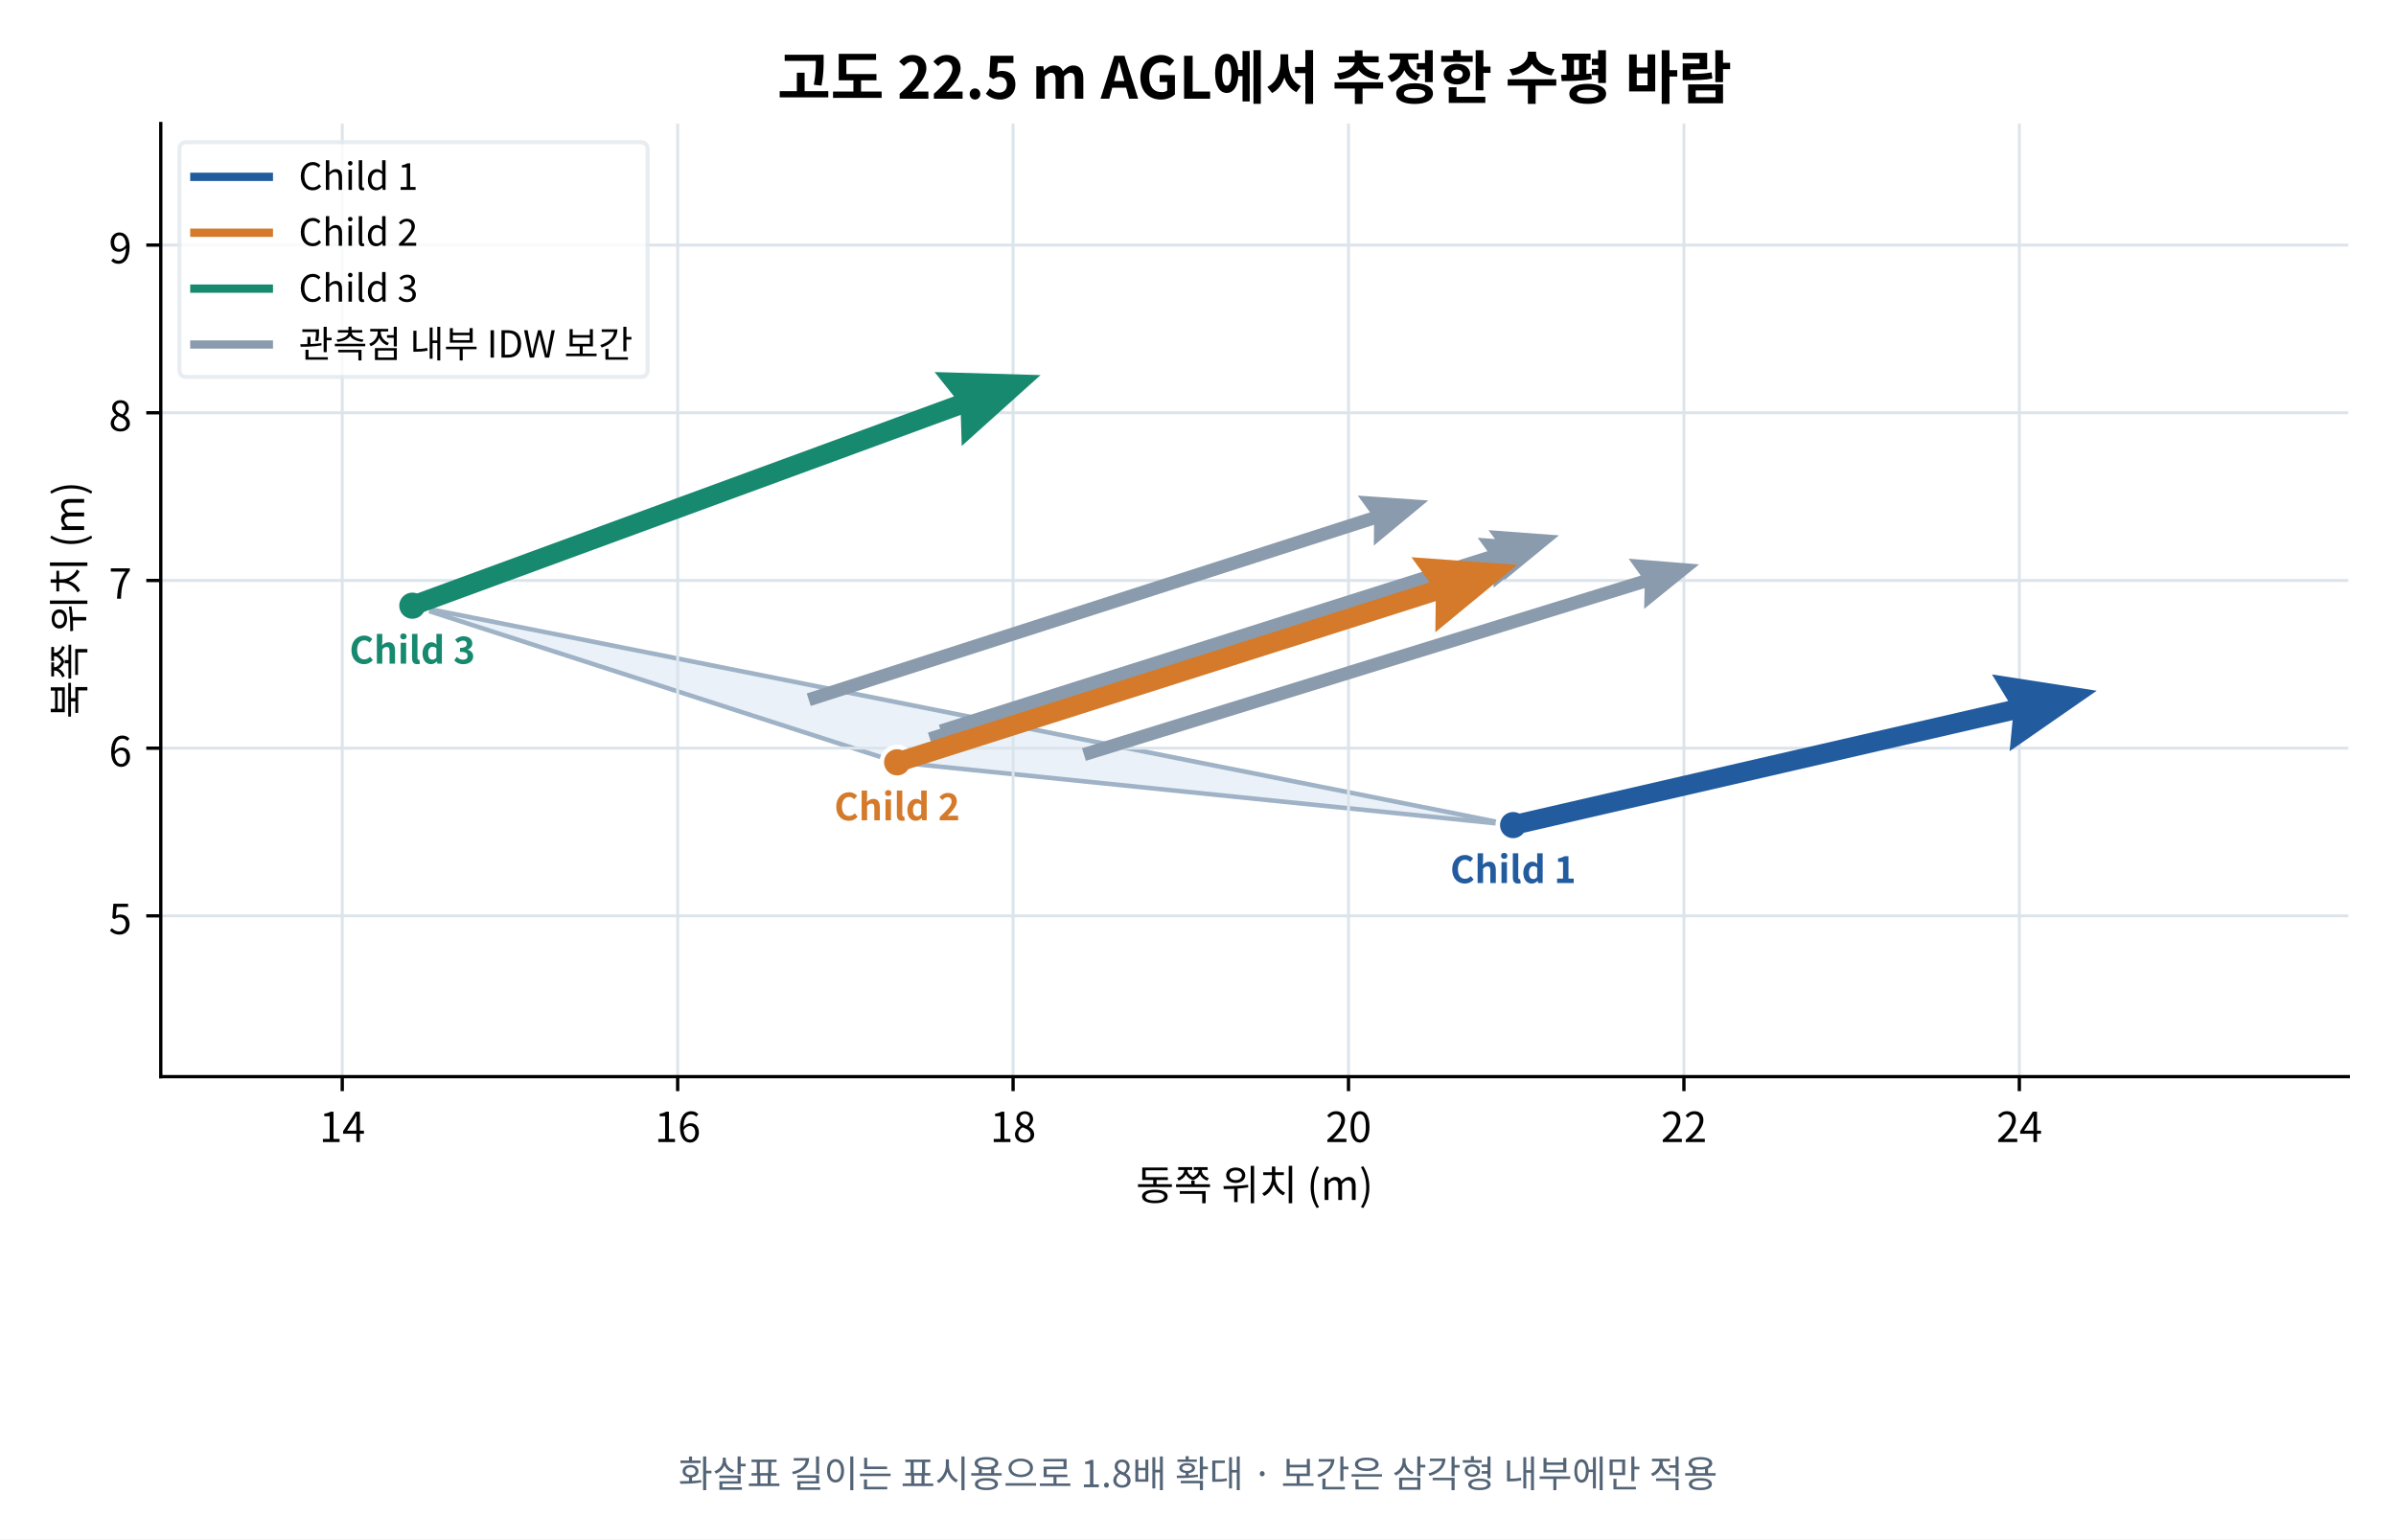
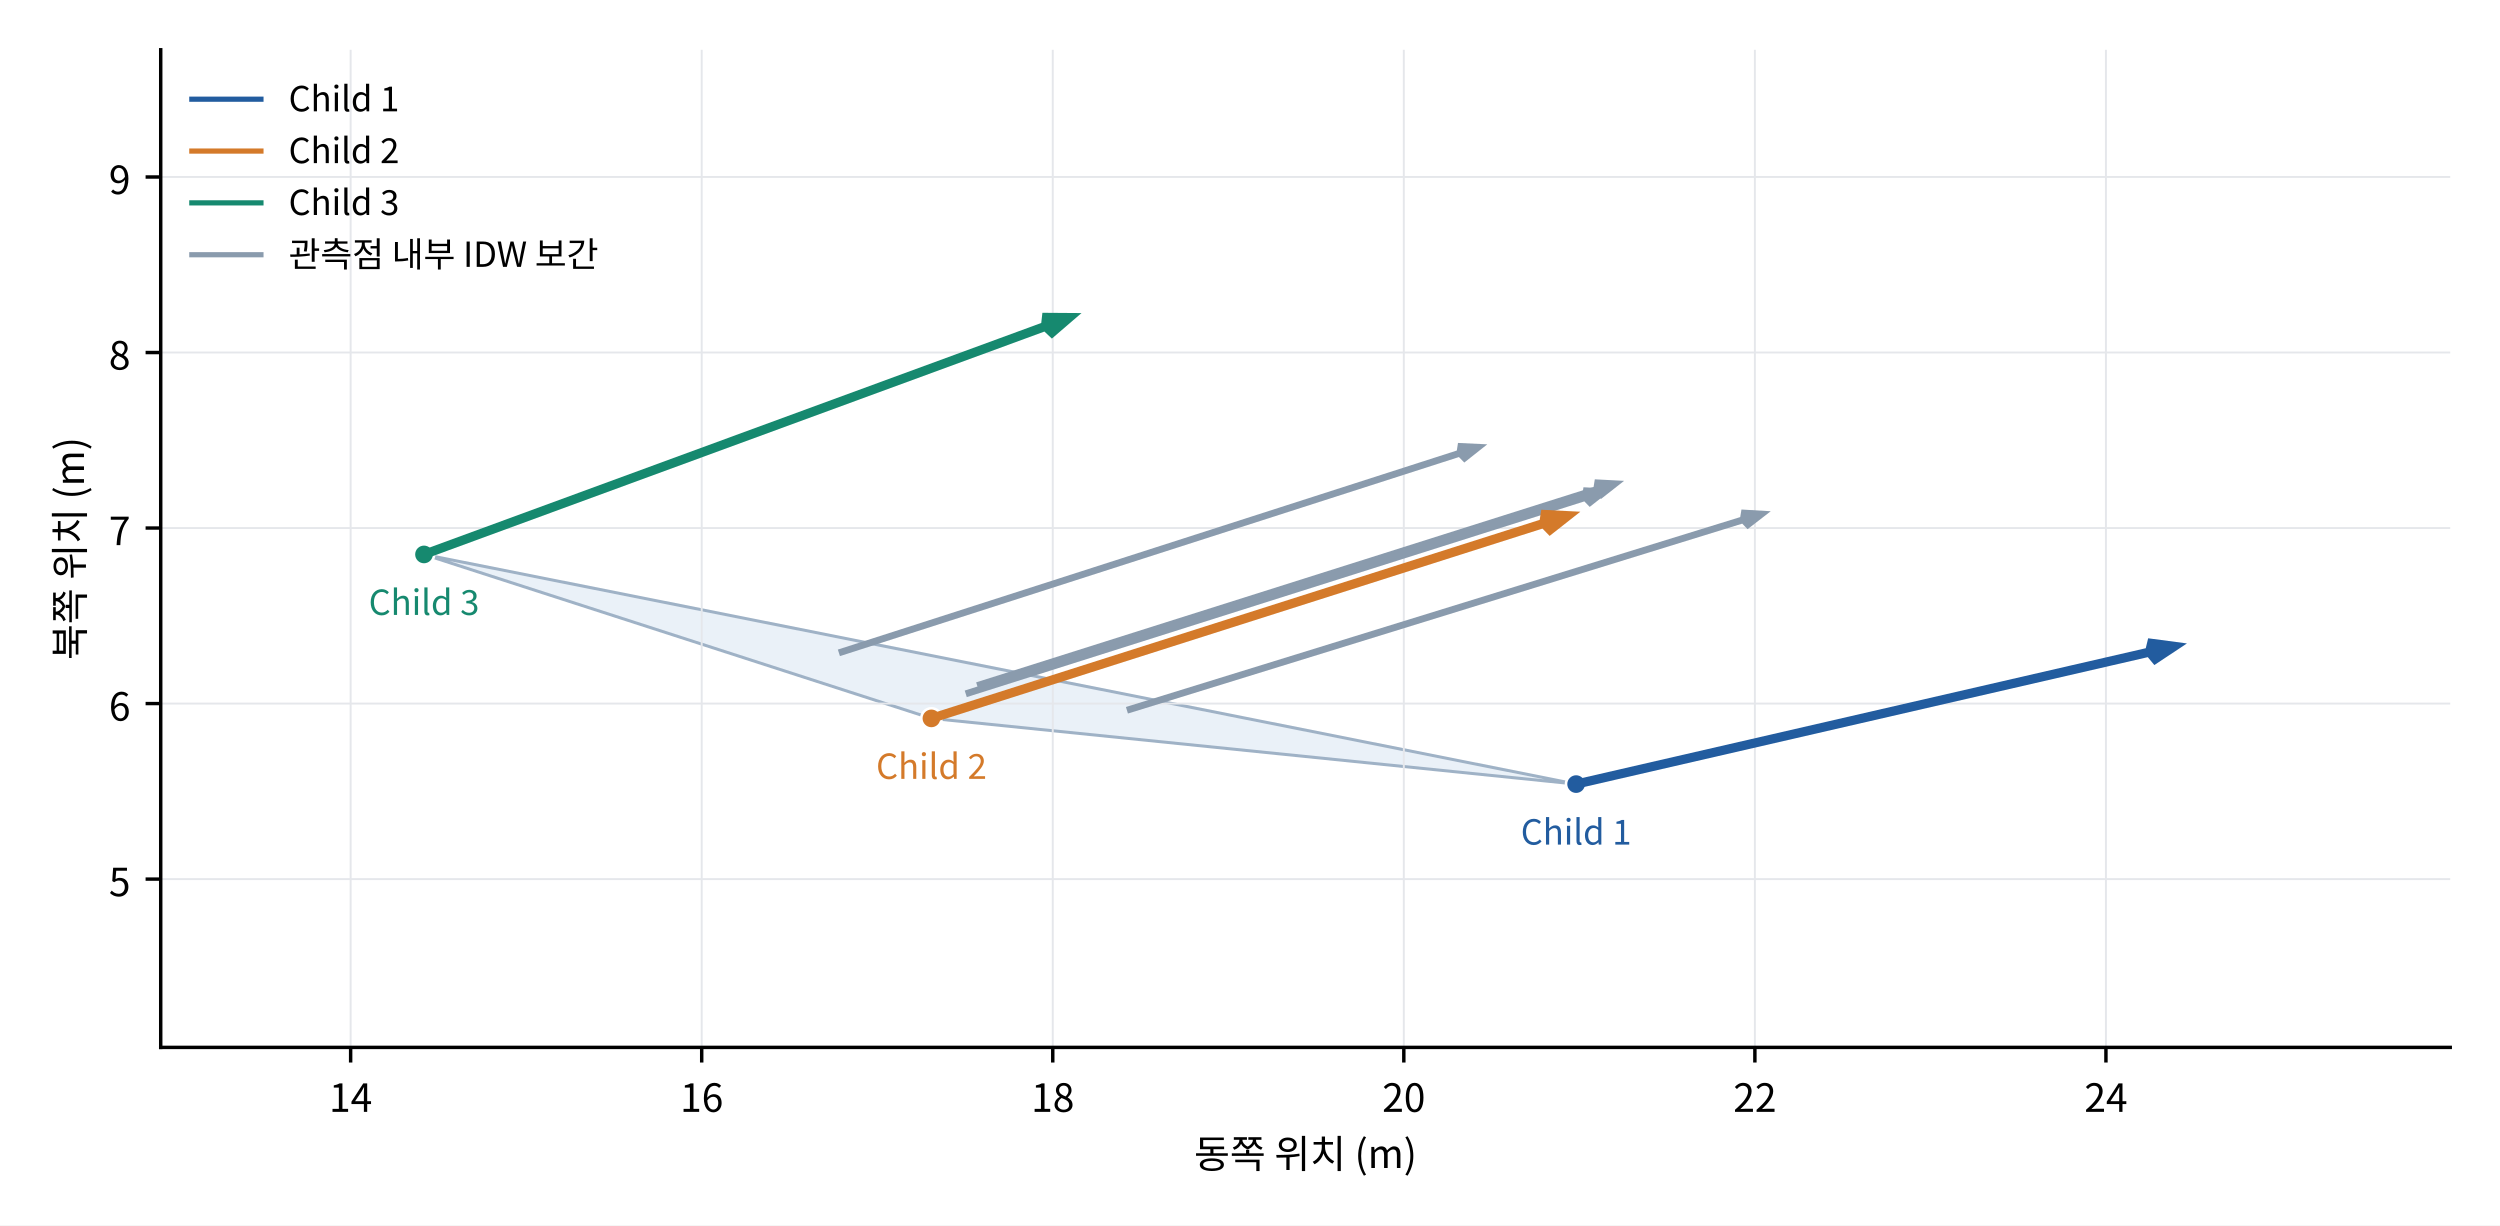
- <svg xmlns="http://www.w3.org/2000/svg" xmlns:xlink="http://www.w3.org/1999/xlink" width="578.64pt" height="371.81pt" viewBox="0 0 578.64 371.81" version="1.1">
+ <svg xmlns="http://www.w3.org/2000/svg" xmlns:xlink="http://www.w3.org/1999/xlink" width="578.64pt" height="283.629pt" viewBox="0 0 578.64 283.629" version="1.1">
  <defs>
    <style type="text/css">*{stroke-linejoin: round; stroke-linecap: butt}</style>
  </defs>
  <g id="figure_1">
    <g id="patch_1">
-       <path d="M 0 371.81  L 578.64 371.81  L 578.64 0  L 0 0  z " style="fill: #ffffff" />
+       <path d="M 0 283.629  L 578.64 283.629  L 578.64 0  L 0 0  z " style="fill: #ffffff" />
    </g>
    <g id="axes_1">
      <g id="patch_2">
-         <path d="M 38.829 260.035  L 567.12 260.035  L 567.12 29.84  L 38.829 29.84  z " style="fill: #ffffff" />
+         <path d="M 37.198 242.426  L 567.12 242.426  L 567.12 11.52  L 37.198 11.52  z " style="fill: #ffffff" />
      </g>
      <g id="patch_3">
-         <path d="M 365.424 199.282  L 216.664 184.12  L 99.583 146.289  z " clip-path="url(#p304f0c817d)" style="fill: #eaf1f8; stroke: #9fb2c6; stroke-width: 1.1; stroke-linejoin: miter" />
+         <path d="M 364.802 181.485  L 215.582 166.276  L 98.139 128.328  z " clip-path="url(#p489c661dd5)" style="fill: #eaf1f8; stroke: #9fb2c6; stroke-width: 0.7; stroke-linejoin: miter" />
      </g>
      <g id="matplotlib.axis_1">
        <g id="xtick_1">
          <g id="line2d_1">
-             <path d="M 82.654 260.035  L 82.654 29.84  " clip-path="url(#p304f0c817d)" style="fill: none; stroke: #dce4eb; stroke-width: 0.7; stroke-linecap: square" />
+             <path d="M 81.158 242.426  L 81.158 11.52  " clip-path="url(#p489c661dd5)" style="fill: none; stroke: #e5e7eb; stroke-width: 0.45; stroke-linecap: square" />
          </g>
          <g id="line2d_2">
            <defs>
-               <path id="m1758446c55" d="M 0 0  L 0 3.5  " style="stroke: #000000; stroke-width: 0.8" />
+               <path id="m0feeb92405" d="M 0 0  L 0 3.5  " style="stroke: #000000; stroke-width: 0.8" />
            </defs>
            <g>
-               <use xlink:href="#m1758446c55" x="82.654" y="260.035" style="stroke: #000000; stroke-width: 0.8" />
+               <use xlink:href="#m0feeb92405" x="81.158" y="242.426" style="stroke: #000000; stroke-width: 0.8" />
            </g>
          </g>
          <g id="text_1">
-             <text style="font-size: 10px; font-family: 'Noto Sans CJK KR'; text-anchor: middle" x="82.654" y="275.835" transform="rotate(-0 82.65398 275.8352)">14</text>
+             <text style="font-size: 9px; font-family: 'Noto Sans CJK KR'; text-anchor: middle" x="81.158" y="257.346" transform="rotate(-0 81.15833 257.3458)">14</text>
          </g>
        </g>
        <g id="xtick_2">
          <g id="line2d_3">
-             <path d="M 163.658 260.035  L 163.658 29.84  " clip-path="url(#p304f0c817d)" style="fill: none; stroke: #dce4eb; stroke-width: 0.7; stroke-linecap: square" />
+             <path d="M 162.413 242.426  L 162.413 11.52  " clip-path="url(#p489c661dd5)" style="fill: none; stroke: #e5e7eb; stroke-width: 0.45; stroke-linecap: square" />
          </g>
          <g id="line2d_4">
            <g>
-               <use xlink:href="#m1758446c55" x="163.658" y="260.035" style="stroke: #000000; stroke-width: 0.8" />
+               <use xlink:href="#m0feeb92405" x="162.413" y="242.426" style="stroke: #000000; stroke-width: 0.8" />
            </g>
          </g>
          <g id="text_2">
-             <text style="font-size: 10px; font-family: 'Noto Sans CJK KR'; text-anchor: middle" x="163.658" y="275.835" transform="rotate(-0 163.6585 275.8352)">16</text>
+             <text style="font-size: 9px; font-family: 'Noto Sans CJK KR'; text-anchor: middle" x="162.413" y="257.346" transform="rotate(-0 162.4129 257.3458)">16</text>
          </g>
        </g>
        <g id="xtick_3">
          <g id="line2d_5">
-             <path d="M 244.663 260.035  L 244.663 29.84  " clip-path="url(#p304f0c817d)" style="fill: none; stroke: #dce4eb; stroke-width: 0.7; stroke-linecap: square" />
+             <path d="M 243.667 242.426  L 243.667 11.52  " clip-path="url(#p489c661dd5)" style="fill: none; stroke: #e5e7eb; stroke-width: 0.45; stroke-linecap: square" />
          </g>
          <g id="line2d_6">
            <g>
-               <use xlink:href="#m1758446c55" x="244.663" y="260.035" style="stroke: #000000; stroke-width: 0.8" />
+               <use xlink:href="#m0feeb92405" x="243.667" y="242.426" style="stroke: #000000; stroke-width: 0.8" />
            </g>
          </g>
          <g id="text_3">
-             <text style="font-size: 10px; font-family: 'Noto Sans CJK KR'; text-anchor: middle" x="244.663" y="275.835" transform="rotate(-0 244.6629 275.8352)">18</text>
+             <text style="font-size: 9px; font-family: 'Noto Sans CJK KR'; text-anchor: middle" x="243.667" y="257.346" transform="rotate(-0 243.6674 257.3458)">18</text>
          </g>
        </g>
        <g id="xtick_4">
          <g id="line2d_7">
-             <path d="M 325.667 260.035  L 325.667 29.84  " clip-path="url(#p304f0c817d)" style="fill: none; stroke: #dce4eb; stroke-width: 0.7; stroke-linecap: square" />
+             <path d="M 324.922 242.426  L 324.922 11.52  " clip-path="url(#p489c661dd5)" style="fill: none; stroke: #e5e7eb; stroke-width: 0.45; stroke-linecap: square" />
          </g>
          <g id="line2d_8">
            <g>
-               <use xlink:href="#m1758446c55" x="325.667" y="260.035" style="stroke: #000000; stroke-width: 0.8" />
+               <use xlink:href="#m0feeb92405" x="324.922" y="242.426" style="stroke: #000000; stroke-width: 0.8" />
            </g>
          </g>
          <g id="text_4">
-             <text style="font-size: 10px; font-family: 'Noto Sans CJK KR'; text-anchor: middle" x="325.667" y="275.835" transform="rotate(-0 325.6674 275.8352)">20</text>
+             <text style="font-size: 9px; font-family: 'Noto Sans CJK KR'; text-anchor: middle" x="324.922" y="257.346" transform="rotate(-0 324.922 257.3458)">20</text>
          </g>
        </g>
        <g id="xtick_5">
          <g id="line2d_9">
-             <path d="M 406.672 260.035  L 406.672 29.84  " clip-path="url(#p304f0c817d)" style="fill: none; stroke: #dce4eb; stroke-width: 0.7; stroke-linecap: square" />
+             <path d="M 406.177 242.426  L 406.177 11.52  " clip-path="url(#p489c661dd5)" style="fill: none; stroke: #e5e7eb; stroke-width: 0.45; stroke-linecap: square" />
          </g>
          <g id="line2d_10">
            <g>
-               <use xlink:href="#m1758446c55" x="406.672" y="260.035" style="stroke: #000000; stroke-width: 0.8" />
+               <use xlink:href="#m0feeb92405" x="406.177" y="242.426" style="stroke: #000000; stroke-width: 0.8" />
            </g>
          </g>
          <g id="text_5">
-             <text style="font-size: 10px; font-family: 'Noto Sans CJK KR'; text-anchor: middle" x="406.672" y="275.835" transform="rotate(-0 406.6719 275.8352)">22</text>
+             <text style="font-size: 9px; font-family: 'Noto Sans CJK KR'; text-anchor: middle" x="406.177" y="257.346" transform="rotate(-0 406.1766 257.3458)">22</text>
          </g>
        </g>
        <g id="xtick_6">
          <g id="line2d_11">
-             <path d="M 487.676 260.035  L 487.676 29.84  " clip-path="url(#p304f0c817d)" style="fill: none; stroke: #dce4eb; stroke-width: 0.7; stroke-linecap: square" />
+             <path d="M 487.431 242.426  L 487.431 11.52  " clip-path="url(#p489c661dd5)" style="fill: none; stroke: #e5e7eb; stroke-width: 0.45; stroke-linecap: square" />
          </g>
          <g id="line2d_12">
            <g>
-               <use xlink:href="#m1758446c55" x="487.676" y="260.035" style="stroke: #000000; stroke-width: 0.8" />
+               <use xlink:href="#m0feeb92405" x="487.431" y="242.426" style="stroke: #000000; stroke-width: 0.8" />
            </g>
          </g>
          <g id="text_6">
-             <text style="font-size: 10px; font-family: 'Noto Sans CJK KR'; text-anchor: middle" x="487.676" y="275.835" transform="rotate(-0 487.6764 275.8352)">24</text>
+             <text style="font-size: 9px; font-family: 'Noto Sans CJK KR'; text-anchor: middle" x="487.431" y="257.346" transform="rotate(-0 487.4311 257.3458)">24</text>
          </g>
        </g>
        <g id="text_7">
-           <text style="font-size: 10px; font-family: 'Noto Sans CJK KR'; text-anchor: middle" x="302.974" y="289.835" transform="rotate(-0 302.9744 289.8352)">동쪽 위치 (m)</text>
+           <text style="font-size: 9px; font-family: 'Noto Sans CJK KR'; text-anchor: middle" x="302.159" y="270.346" transform="rotate(-0 302.159 270.3458)">동쪽 위치 (m)</text>
        </g>
      </g>
      <g id="matplotlib.axis_2">
        <g id="ytick_1">
          <g id="line2d_13">
-             <path d="M 38.829 221.202  L 567.12 221.202  " clip-path="url(#p304f0c817d)" style="fill: none; stroke: #dce4eb; stroke-width: 0.7; stroke-linecap: square" />
+             <path d="M 37.198 203.473  L 567.12 203.473  " clip-path="url(#p489c661dd5)" style="fill: none; stroke: #e5e7eb; stroke-width: 0.45; stroke-linecap: square" />
          </g>
          <g id="line2d_14">
            <defs>
-               <path id="mc63455c1aa" d="M 0 0  L -3.5 0  " style="stroke: #000000; stroke-width: 0.8" />
+               <path id="mc56fb7f040" d="M 0 0  L -3.5 0  " style="stroke: #000000; stroke-width: 0.8" />
            </defs>
            <g>
-               <use xlink:href="#mc63455c1aa" x="38.829" y="221.202" style="stroke: #000000; stroke-width: 0.8" />
+               <use xlink:href="#mc56fb7f040" x="37.198" y="203.473" style="stroke: #000000; stroke-width: 0.8" />
            </g>
          </g>
          <g id="text_8">
-             <text style="font-size: 10px; font-family: 'Noto Sans CJK KR'; text-anchor: end" x="31.829" y="225.602" transform="rotate(-0 31.82937 225.6022)">5</text>
+             <text style="font-size: 9px; font-family: 'Noto Sans CJK KR'; text-anchor: end" x="30.198" y="207.433" transform="rotate(-0 30.19844 207.433)">5</text>
          </g>
        </g>
        <g id="ytick_2">
          <g id="line2d_15">
-             <path d="M 38.829 180.7  L 567.12 180.7  " clip-path="url(#p304f0c817d)" style="fill: none; stroke: #dce4eb; stroke-width: 0.7; stroke-linecap: square" />
+             <path d="M 37.198 162.846  L 567.12 162.846  " clip-path="url(#p489c661dd5)" style="fill: none; stroke: #e5e7eb; stroke-width: 0.45; stroke-linecap: square" />
          </g>
          <g id="line2d_16">
            <g>
-               <use xlink:href="#mc63455c1aa" x="38.829" y="180.7" style="stroke: #000000; stroke-width: 0.8" />
+               <use xlink:href="#mc56fb7f040" x="37.198" y="162.846" style="stroke: #000000; stroke-width: 0.8" />
            </g>
          </g>
          <g id="text_9">
-             <text style="font-size: 10px; font-family: 'Noto Sans CJK KR'; text-anchor: end" x="31.829" y="185.1" transform="rotate(-0 31.82937 185.1)">6</text>
+             <text style="font-size: 9px; font-family: 'Noto Sans CJK KR'; text-anchor: end" x="30.198" y="166.806" transform="rotate(-0 30.19844 166.8057)">6</text>
          </g>
        </g>
        <g id="ytick_3">
          <g id="line2d_17">
-             <path d="M 38.829 140.198  L 567.12 140.198  " clip-path="url(#p304f0c817d)" style="fill: none; stroke: #dce4eb; stroke-width: 0.7; stroke-linecap: square" />
+             <path d="M 37.198 122.218  L 567.12 122.218  " clip-path="url(#p489c661dd5)" style="fill: none; stroke: #e5e7eb; stroke-width: 0.45; stroke-linecap: square" />
          </g>
          <g id="line2d_18">
            <g>
-               <use xlink:href="#mc63455c1aa" x="38.829" y="140.198" style="stroke: #000000; stroke-width: 0.8" />
+               <use xlink:href="#mc56fb7f040" x="37.198" y="122.218" style="stroke: #000000; stroke-width: 0.8" />
            </g>
          </g>
          <g id="text_10">
-             <text style="font-size: 10px; font-family: 'Noto Sans CJK KR'; text-anchor: end" x="31.829" y="144.598" transform="rotate(-0 31.82937 144.5977)">7</text>
+             <text style="font-size: 9px; font-family: 'Noto Sans CJK KR'; text-anchor: end" x="30.198" y="126.178" transform="rotate(-0 30.19844 126.1784)">7</text>
          </g>
        </g>
        <g id="ytick_4">
          <g id="line2d_19">
-             <path d="M 38.829 99.695  L 567.12 99.695  " clip-path="url(#p304f0c817d)" style="fill: none; stroke: #dce4eb; stroke-width: 0.7; stroke-linecap: square" />
+             <path d="M 37.198 81.591  L 567.12 81.591  " clip-path="url(#p489c661dd5)" style="fill: none; stroke: #e5e7eb; stroke-width: 0.45; stroke-linecap: square" />
          </g>
          <g id="line2d_20">
            <g>
-               <use xlink:href="#mc63455c1aa" x="38.829" y="99.695" style="stroke: #000000; stroke-width: 0.8" />
+               <use xlink:href="#mc56fb7f040" x="37.198" y="81.591" style="stroke: #000000; stroke-width: 0.8" />
            </g>
          </g>
          <g id="text_11">
-             <text style="font-size: 10px; font-family: 'Noto Sans CJK KR'; text-anchor: end" x="31.829" y="104.095" transform="rotate(-0 31.82937 104.0955)">8</text>
+             <text style="font-size: 9px; font-family: 'Noto Sans CJK KR'; text-anchor: end" x="30.198" y="85.551" transform="rotate(-0 30.19844 85.55114)">8</text>
          </g>
        </g>
        <g id="ytick_5">
          <g id="line2d_21">
-             <path d="M 38.829 59.193  L 567.12 59.193  " clip-path="url(#p304f0c817d)" style="fill: none; stroke: #dce4eb; stroke-width: 0.7; stroke-linecap: square" />
+             <path d="M 37.198 40.964  L 567.12 40.964  " clip-path="url(#p489c661dd5)" style="fill: none; stroke: #e5e7eb; stroke-width: 0.45; stroke-linecap: square" />
          </g>
          <g id="line2d_22">
            <g>
-               <use xlink:href="#mc63455c1aa" x="38.829" y="59.193" style="stroke: #000000; stroke-width: 0.8" />
+               <use xlink:href="#mc56fb7f040" x="37.198" y="40.964" style="stroke: #000000; stroke-width: 0.8" />
            </g>
          </g>
          <g id="text_12">
-             <text style="font-size: 10px; font-family: 'Noto Sans CJK KR'; text-anchor: end" x="31.829" y="63.593" transform="rotate(-0 31.82937 63.59324)">9</text>
+             <text style="font-size: 9px; font-family: 'Noto Sans CJK KR'; text-anchor: end" x="30.198" y="44.924" transform="rotate(-0 30.19844 44.92386)">9</text>
          </g>
        </g>
        <g id="text_13">
-           <text style="font-size: 10px; font-family: 'Noto Sans CJK KR'; text-anchor: middle" x="20.32" y="144.938" transform="rotate(-90 20.32 144.9376)">북쪽 위치 (m)</text>
+           <text style="font-size: 9px; font-family: 'Noto Sans CJK KR'; text-anchor: middle" x="19.44" y="126.973" transform="rotate(-90 19.44 126.9729)">북쪽 위치 (m)</text>
        </g>
      </g>
      <g id="Quiver_1">
-         <path d="M 261.306 180.729  L 396.24 139.019  L 393.322 134.944  L 410.336 136.32  L 397.066 147.058  L 397.176 142.047  L 262.242 183.757  L 261.306 180.729  " clip-path="url(#p304f0c817d)" style="fill: #8a9bad" />
+         <path d="M 260.596 163.634  L 402.782 119.682  L 403.072 117.929  L 409.852 118.329  L 404.48 122.485  L 403.251 121.201  L 261.066 165.153  L 260.596 163.634  " clip-path="url(#p489c661dd5)" style="fill: #8a9bad" />
      </g>
      <g id="Quiver_2">
-         <path d="M 224.105 176.942  L 359.806 133.938  L 356.859 129.885  L 373.882 131.14  L 360.689 141.971  L 360.763 136.96  L 225.062 179.963  L 224.105 176.942  " clip-path="url(#p304f0c817d)" style="fill: #8a9bad" />
+         <path d="M 223.286 159.834  L 366.226 114.536  L 366.503 112.781  L 373.285 113.133  L 367.944 117.327  L 366.706 116.052  L 223.766 161.349  L 223.286 159.834  " clip-path="url(#p489c661dd5)" style="fill: #8a9bad" />
      </g>
      <g id="Quiver_3">
-         <path d="M 194.828 167.486  L 330.865 123.739  L 327.901 119.698  L 344.929 120.881  L 331.782 131.768  L 331.836 126.757  L 195.799 170.504  L 194.828 167.486  " clip-path="url(#p304f0c817d)" style="fill: #8a9bad" />
+         <path d="M 193.922 150.348  L 337.19 104.276  L 337.46 102.519  L 344.243 102.842  L 338.92 107.059  L 337.676 105.789  L 194.409 151.861  L 193.922 150.348  " clip-path="url(#p489c661dd5)" style="fill: #8a9bad" />
      </g>
      <g id="Quiver_4">
-         <path d="M 226.745 175.052  L 362.419 132.102  L 359.473 128.047  L 376.496 129.308  L 363.3 140.135  L 363.376 135.124  L 227.702 178.074  L 226.745 175.052  " clip-path="url(#p304f0c817d)" style="fill: #8a9bad" />
+         <path d="M 225.934 157.939  L 368.848 112.696  L 369.126 110.94  L 375.908 111.295  L 370.565 115.487  L 369.327 114.212  L 226.414 159.454  L 225.934 157.939  " clip-path="url(#p489c661dd5)" style="fill: #8a9bad" />
      </g>
      <g id="patch_4">
-         <path d="M 38.829 260.035  L 38.829 29.84  " style="fill: none; stroke: #000000; stroke-width: 0.8; stroke-linejoin: miter; stroke-linecap: square" />
+         <path d="M 37.198 242.426  L 37.198 11.52  " style="fill: none; stroke: #000000; stroke-width: 0.8; stroke-linejoin: miter; stroke-linecap: square" />
      </g>
      <g id="patch_5">
-         <path d="M 38.829 260.035  L 567.12 260.035  " style="fill: none; stroke: #000000; stroke-width: 0.8; stroke-linejoin: miter; stroke-linecap: square" />
+         <path d="M 37.198 242.426  L 567.12 242.426  " style="fill: none; stroke: #000000; stroke-width: 0.8; stroke-linejoin: miter; stroke-linecap: square" />
      </g>
      <g id="text_14">
-         <text style="font-weight: 700; font-size: 9px; font-family: 'Noto Sans CJK KR'; text-anchor: middle; fill: #225c9f" x="365.424" y="213.282" transform="rotate(-0 365.4243 213.2818)">Child 1</text>
+         <text style="font-size: 8px; font-family: 'Noto Sans CJK KR'; text-anchor: middle; fill: #225c9f" x="364.802" y="195.485" transform="rotate(-0 364.8016 195.4849)">Child 1</text>
      </g>
      <g id="text_15">
-         <text style="font-weight: 700; font-size: 9px; font-family: 'Noto Sans CJK KR'; text-anchor: middle; fill: #d47a2a" x="216.664" y="198.12" transform="rotate(-0 216.6638 198.1196)">Child 2</text>
+         <text style="font-size: 8px; font-family: 'Noto Sans CJK KR'; text-anchor: middle; fill: #d47a2a" x="215.582" y="180.276" transform="rotate(-0 215.5819 180.2758)">Child 2</text>
      </g>
      <g id="text_16">
-         <text style="font-weight: 700; font-size: 9px; font-family: 'Noto Sans CJK KR'; text-anchor: middle; fill: #16896f" x="99.583" y="160.289" transform="rotate(-0 99.58273 160.289)">Child 3</text>
-       </g>
-       <g id="text_17">
-         <text style="font-weight: 700; font-size: 14px; font-family: 'Noto Sans CJK KR'; text-anchor: middle" x="302.974" y="23.84" transform="rotate(-0 302.9744 23.84)">고도 22.5 m AGL에서 추정한 수평 바람</text>
+         <text style="font-size: 8px; font-family: 'Noto Sans CJK KR'; text-anchor: middle; fill: #16896f" x="98.139" y="142.328" transform="rotate(-0 98.13935 142.3285)">Child 3</text>
      </g>
      <g id="PathCollection_1">
        <defs>
-           <path id="m1887795ad3" d="M 0 3.708  C 0.983 3.708 1.927 3.317 2.622 2.622  C 3.317 1.927 3.708 0.983 3.708 0  C 3.708 -0.983 3.317 -1.927 2.622 -2.622  C 1.927 -3.317 0.983 -3.708 0 -3.708  C -0.983 -3.708 -1.927 -3.317 -2.622 -2.622  C -3.317 -1.927 -3.708 -0.983 -3.708 0  C -3.708 0.983 -3.317 1.927 -2.622 2.622  C -1.927 3.317 -0.983 3.708 0 3.708  z " style="stroke: #ffffff; stroke-width: 1.1" />
+           <path id="m6f7b7585c5" d="M 0 2.345  C 0.622 2.345 1.219 2.098 1.658 1.658  C 2.098 1.219 2.345 0.622 2.345 0  C 2.345 -0.622 2.098 -1.219 1.658 -1.658  C 1.219 -2.098 0.622 -2.345 0 -2.345  C -0.622 -2.345 -1.219 -2.098 -1.658 -1.658  C -2.098 -1.219 -2.345 -0.622 -2.345 0  C -2.345 0.622 -2.098 1.219 -1.658 1.658  C -1.219 2.098 -0.622 2.345 0 2.345  z " style="stroke: #ffffff; stroke-width: 0.6" />
        </defs>
-         <g clip-path="url(#p304f0c817d)">
-           <use xlink:href="#m1887795ad3" x="365.424" y="199.282" style="fill: #225c9f; stroke: #ffffff; stroke-width: 1.1" />
+         <g clip-path="url(#p489c661dd5)">
+           <use xlink:href="#m6f7b7585c5" x="364.802" y="181.485" style="fill: #225c9f; stroke: #ffffff; stroke-width: 0.6" />
        </g>
      </g>
      <g id="PathCollection_2">
        <defs>
-           <path id="mbabec5ef72" d="M 0 3.708  C 0.983 3.708 1.927 3.317 2.622 2.622  C 3.317 1.927 3.708 0.983 3.708 0  C 3.708 -0.983 3.317 -1.927 2.622 -2.622  C 1.927 -3.317 0.983 -3.708 0 -3.708  C -0.983 -3.708 -1.927 -3.317 -2.622 -2.622  C -3.317 -1.927 -3.708 -0.983 -3.708 0  C -3.708 0.983 -3.317 1.927 -2.622 2.622  C -1.927 3.317 -0.983 3.708 0 3.708  z " style="stroke: #ffffff; stroke-width: 1.1" />
+           <path id="m2a9069a85c" d="M 0 2.345  C 0.622 2.345 1.219 2.098 1.658 1.658  C 2.098 1.219 2.345 0.622 2.345 0  C 2.345 -0.622 2.098 -1.219 1.658 -1.658  C 1.219 -2.098 0.622 -2.345 0 -2.345  C -0.622 -2.345 -1.219 -2.098 -1.658 -1.658  C -2.098 -1.219 -2.345 -0.622 -2.345 0  C -2.345 0.622 -2.098 1.219 -1.658 1.658  C -1.219 2.098 -0.622 2.345 0 2.345  z " style="stroke: #ffffff; stroke-width: 0.6" />
        </defs>
-         <g clip-path="url(#p304f0c817d)">
-           <use xlink:href="#mbabec5ef72" x="216.664" y="184.12" style="fill: #d47a2a; stroke: #ffffff; stroke-width: 1.1" />
+         <g clip-path="url(#p489c661dd5)">
+           <use xlink:href="#m2a9069a85c" x="215.582" y="166.276" style="fill: #d47a2a; stroke: #ffffff; stroke-width: 0.6" />
        </g>
      </g>
      <g id="PathCollection_3">
        <defs>
-           <path id="m89bfb4df87" d="M 0 3.708  C 0.983 3.708 1.927 3.317 2.622 2.622  C 3.317 1.927 3.708 0.983 3.708 0  C 3.708 -0.983 3.317 -1.927 2.622 -2.622  C 1.927 -3.317 0.983 -3.708 0 -3.708  C -0.983 -3.708 -1.927 -3.317 -2.622 -2.622  C -3.317 -1.927 -3.708 -0.983 -3.708 0  C -3.708 0.983 -3.317 1.927 -2.622 2.622  C -1.927 3.317 -0.983 3.708 0 3.708  z " style="stroke: #ffffff; stroke-width: 1.1" />
+           <path id="m8a839f98e1" d="M 0 2.345  C 0.622 2.345 1.219 2.098 1.658 1.658  C 2.098 1.219 2.345 0.622 2.345 0  C 2.345 -0.622 2.098 -1.219 1.658 -1.658  C 1.219 -2.098 0.622 -2.345 0 -2.345  C -0.622 -2.345 -1.219 -2.098 -1.658 -1.658  C -2.098 -1.219 -2.345 -0.622 -2.345 0  C -2.345 0.622 -2.098 1.219 -1.658 1.658  C -1.219 2.098 -0.622 2.345 0 2.345  z " style="stroke: #ffffff; stroke-width: 0.6" />
        </defs>
-         <g clip-path="url(#p304f0c817d)">
-           <use xlink:href="#m89bfb4df87" x="99.583" y="146.289" style="fill: #16896f; stroke: #ffffff; stroke-width: 1.1" />
+         <g clip-path="url(#p489c661dd5)">
+           <use xlink:href="#m8a839f98e1" x="98.139" y="128.328" style="fill: #16896f; stroke: #ffffff; stroke-width: 0.6" />
        </g>
      </g>
      <g id="Quiver_5">
-         <path d="M 364.891 196.965  L 484.983 169.311  L 481.066 162.895  L 506.366 166.827  L 485.333 181.428  L 486.05 173.945  L 365.958 201.599  L 364.891 196.965  " clip-path="url(#p304f0c817d)" style="fill: #225c9f" />
+         <path d="M 364.564 180.452  L 496.645 150.037  L 497.203 147.734  L 506.179 148.93  L 498.63 153.931  L 497.121 152.103  L 365.039 182.518  L 364.564 180.452  " clip-path="url(#p489c661dd5)" style="fill: #225c9f" />
      </g>
      <g id="Quiver_6">
-         <path d="M 215.942 181.854  L 345.292 140.658  L 340.863 134.584  L 366.4 136.43  L 346.634 152.706  L 346.735 145.189  L 217.385 186.385  L 215.942 181.854  " clip-path="url(#p304f0c817d)" style="fill: #d47a2a" />
+         <path d="M 215.26 165.266  L 356.37 120.324  L 356.737 117.983  L 365.781 118.44  L 358.667 124.042  L 357.014 122.344  L 215.904 167.286  L 215.26 165.266  " clip-path="url(#p489c661dd5)" style="fill: #d47a2a" />
      </g>
      <g id="Quiver_7">
-         <path d="M 98.763 144.057  L 230.395 95.735  L 225.705 89.859  L 251.299 90.593  L 232.259 107.713  L 232.033 100.198  L 100.402 148.521  L 98.763 144.057  " clip-path="url(#p304f0c817d)" style="fill: #16896f" />
+         <path d="M 97.774 127.334  L 241.004 74.753  L 241.269 72.398  L 250.324 72.461  L 243.46 78.368  L 241.735 76.743  L 98.505 129.323  L 97.774 127.334  " clip-path="url(#p489c661dd5)" style="fill: #16896f" />
      </g>
      <g id="legend_1">
-         <g id="patch_6">
-           <path d="M 45.129 91.04  L 154.606 91.04  Q 156.406 91.04 156.406 89.24  L 156.406 36.14  Q 156.406 34.34 154.606 34.34  L 45.129 34.34  Q 43.329 34.34 43.329 36.14  L 43.329 89.24  Q 43.329 91.04 45.129 91.04  z " style="fill: #ffffff; opacity: 0.8; stroke: #e2e8ef; stroke-linejoin: miter" />
-         </g>
        <g id="line2d_23">
-           <path d="M 46.929 42.71  L 55.929 42.71  L 64.929 42.71  " style="fill: none; stroke: #225c9f; stroke-width: 2; stroke-linecap: square" />
+           <path d="M 44.398 22.96  L 52.398 22.96  L 60.398 22.96  " style="fill: none; stroke: #225c9f; stroke-width: 1.2; stroke-linecap: square" />
+         </g>
+         <g id="text_17">
+           <text style="font-size: 8px; font-family: 'Noto Sans CJK KR'; text-anchor: start" x="66.798" y="25.76" transform="rotate(-0 66.79844 25.76)">Child 1</text>
+         </g>
+         <g id="line2d_24">
+           <path d="M 44.398 34.96  L 52.398 34.96  L 60.398 34.96  " style="fill: none; stroke: #d47a2a; stroke-width: 1.2; stroke-linecap: square" />
        </g>
        <g id="text_18">
-           <text style="font-size: 9px; font-family: 'Noto Sans CJK KR'; text-anchor: start" x="72.129" y="45.86" transform="rotate(-0 72.12937 45.86)">Child 1</text>
-         </g>
-         <g id="line2d_24">
-           <path d="M 46.929 56.21  L 55.929 56.21  L 64.929 56.21  " style="fill: none; stroke: #d47a2a; stroke-width: 2; stroke-linecap: square" />
+           <text style="font-size: 8px; font-family: 'Noto Sans CJK KR'; text-anchor: start" x="66.798" y="37.76" transform="rotate(-0 66.79844 37.76)">Child 2</text>
+         </g>
+         <g id="line2d_25">
+           <path d="M 44.398 46.96  L 52.398 46.96  L 60.398 46.96  " style="fill: none; stroke: #16896f; stroke-width: 1.2; stroke-linecap: square" />
        </g>
        <g id="text_19">
-           <text style="font-size: 9px; font-family: 'Noto Sans CJK KR'; text-anchor: start" x="72.129" y="59.36" transform="rotate(-0 72.12937 59.36)">Child 2</text>
-         </g>
-         <g id="line2d_25">
-           <path d="M 46.929 69.71  L 55.929 69.71  L 64.929 69.71  " style="fill: none; stroke: #16896f; stroke-width: 2; stroke-linecap: square" />
+           <text style="font-size: 8px; font-family: 'Noto Sans CJK KR'; text-anchor: start" x="66.798" y="49.76" transform="rotate(-0 66.79844 49.76)">Child 3</text>
+         </g>
+         <g id="line2d_26">
+           <path d="M 44.398 58.96  L 52.398 58.96  L 60.398 58.96  " style="fill: none; stroke: #8a9bad; stroke-width: 1.2; stroke-linecap: square" />
        </g>
        <g id="text_20">
-           <text style="font-size: 9px; font-family: 'Noto Sans CJK KR'; text-anchor: start" x="72.129" y="72.86" transform="rotate(-0 72.12937 72.86)">Child 3</text>
-         </g>
-         <g id="line2d_26">
-           <path d="M 46.929 83.21  L 55.929 83.21  L 64.929 83.21  " style="fill: none; stroke: #8a9bad; stroke-width: 2; stroke-linecap: square" />
-         </g>
-         <g id="text_21">
-           <text style="font-size: 9px; font-family: 'Noto Sans CJK KR'; text-anchor: start" x="72.129" y="86.36" transform="rotate(-0 72.12937 86.36)">관측점 내부 IDW 보간</text>
-         </g>
-       </g>
-     </g>
-     <g id="text_22">
-       <text style="font-size: 9px; font-family: 'Noto Sans CJK KR'; text-anchor: middle; fill: #536476" x="289.32" y="359.21" transform="rotate(-0 289.3198 359.2096)">화살표 길이는 표시용으로 1.8배 확대 · 보간은 삼각형 내부에만 적용</text>
+           <text style="font-size: 8px; font-family: 'Noto Sans CJK KR'; text-anchor: start" x="66.798" y="61.76" transform="rotate(-0 66.79844 61.76)">관측점 내부 IDW 보간</text>
+         </g>
+       </g>
    </g>
  </g>
  <defs>
-     <clipPath id="p304f0c817d">
-       <rect x="38.829" y="29.84" width="528.29" height="230.195" />
+     <clipPath id="p489c661dd5">
+       <rect x="37.198" y="11.52" width="529.921" height="230.906" />
    </clipPath>
  </defs>
</svg>
